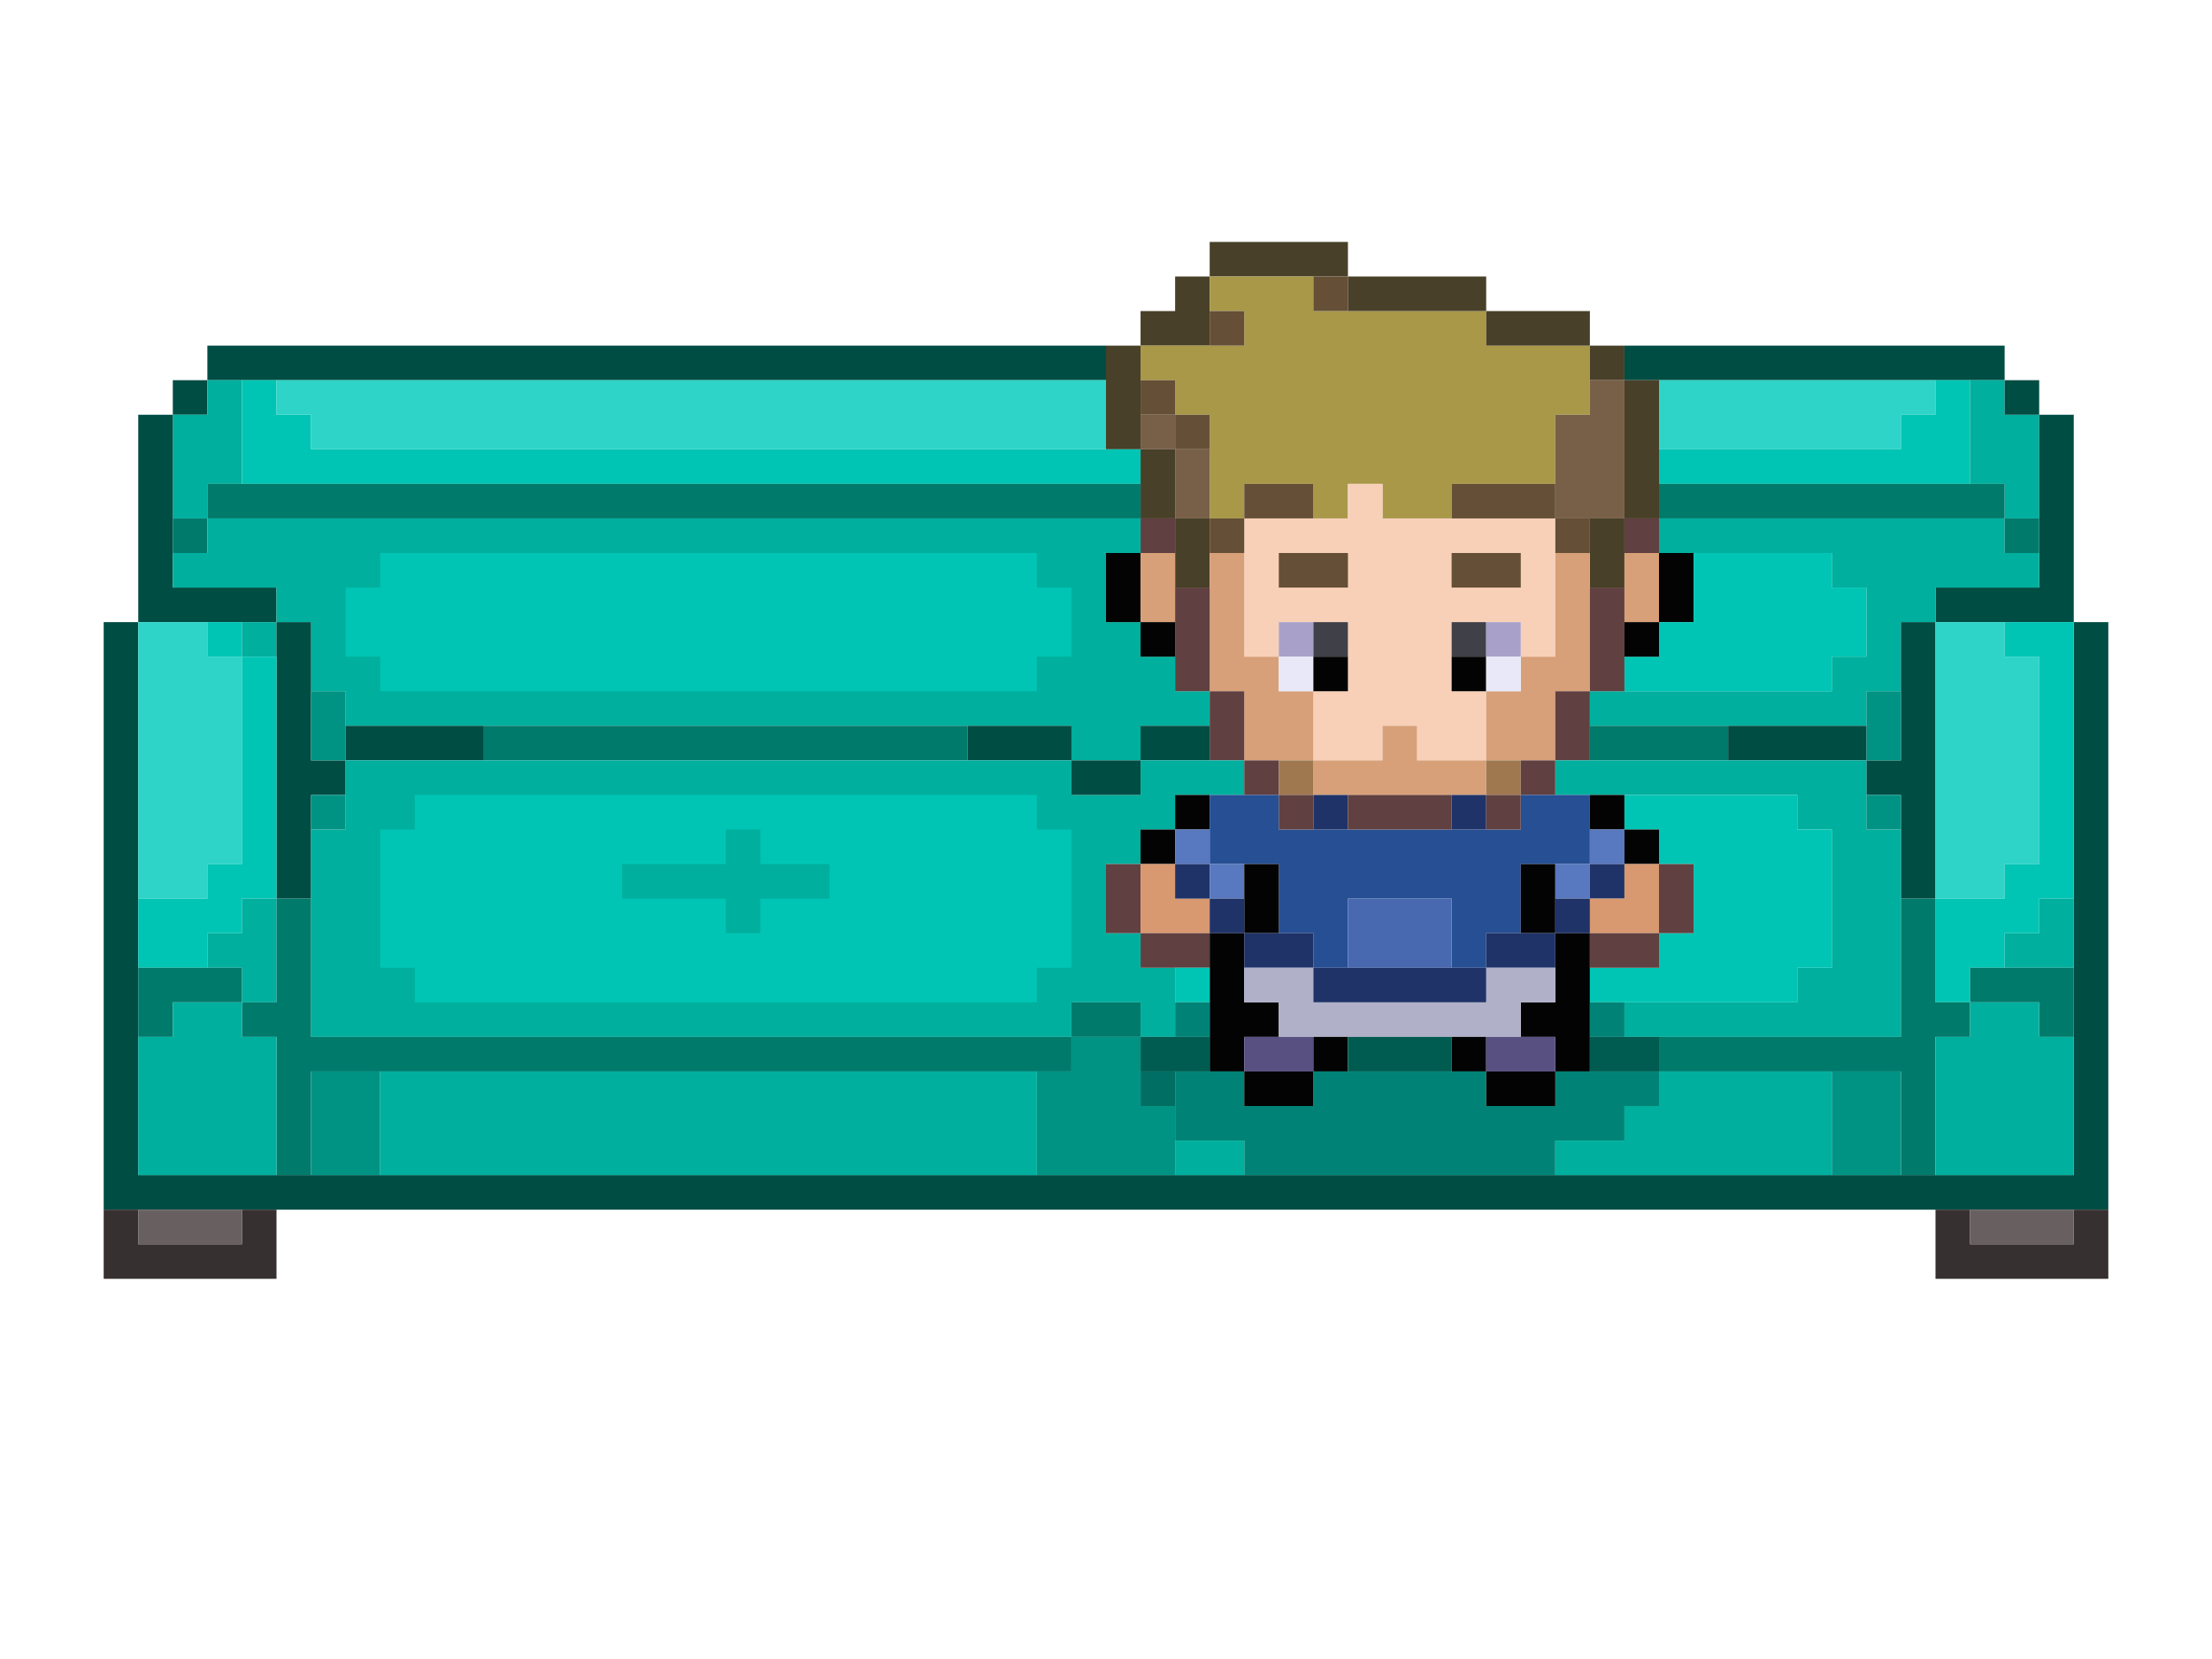
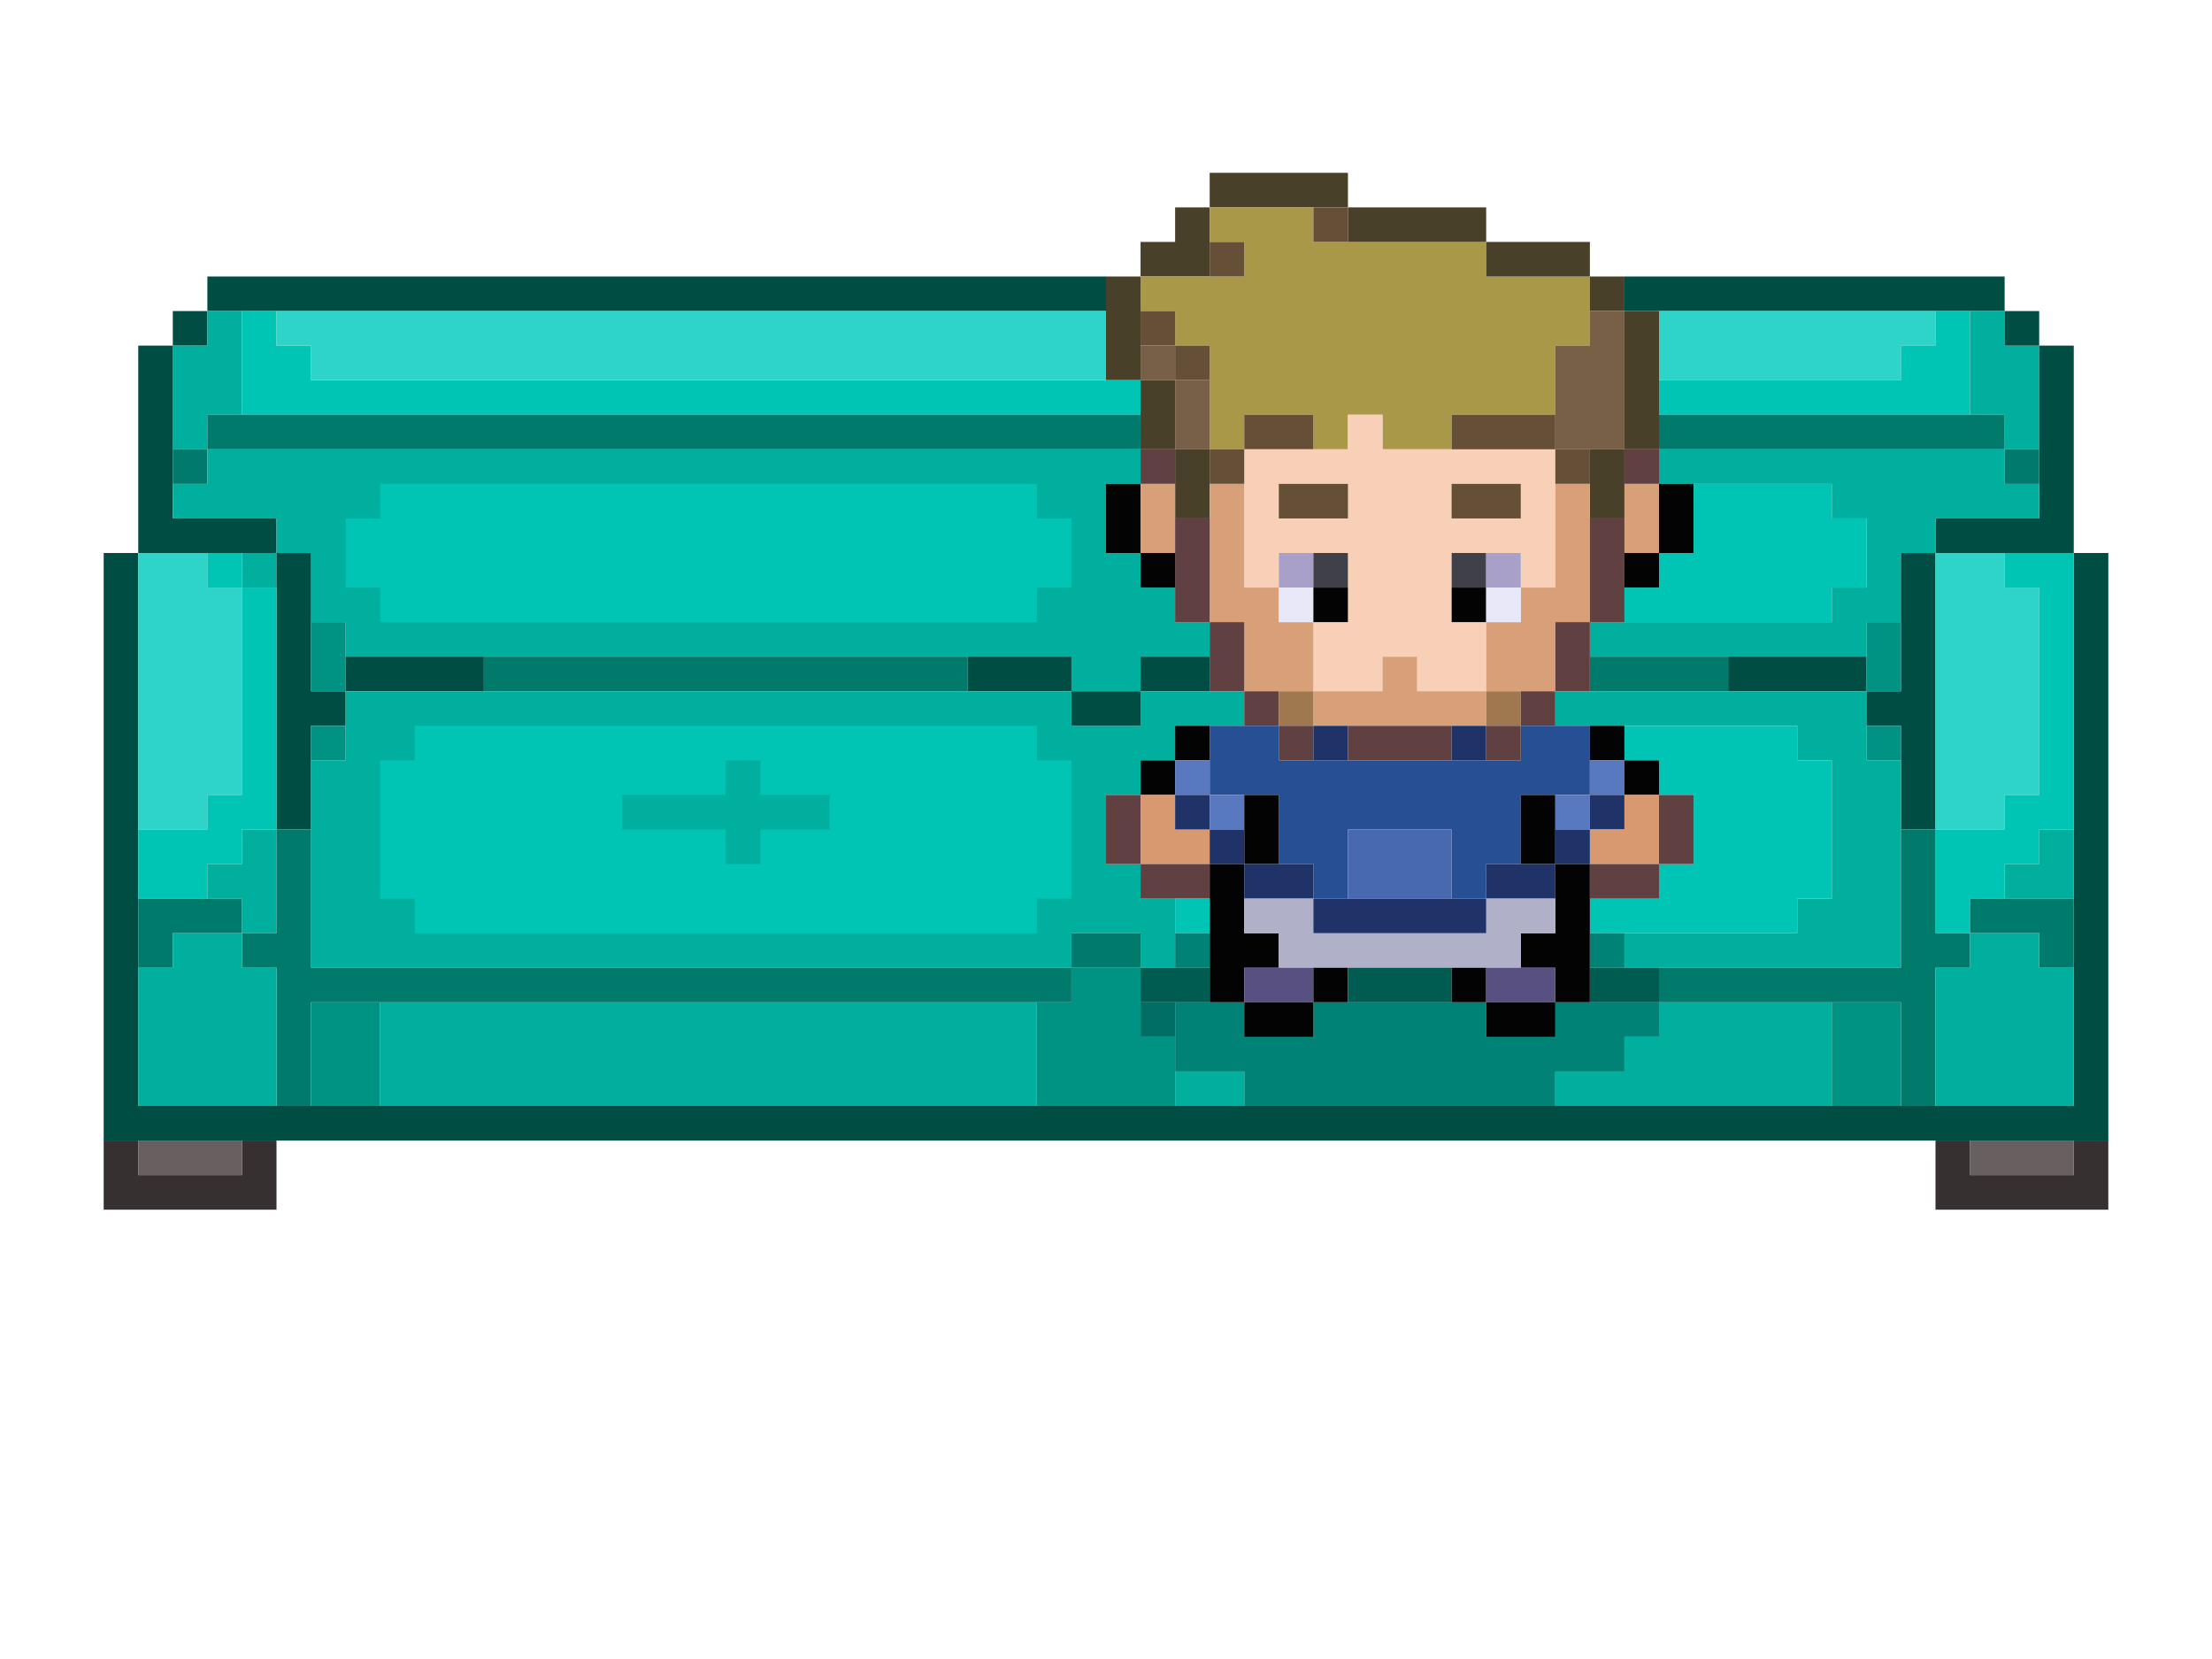
<svg xmlns="http://www.w3.org/2000/svg" version="1.1" id="Layer_1" x="0px" y="0px" width="64px" height="48px" viewBox="0 0 64 48" enable-background="new 0 0 64 48" xml:space="preserve">
-   <path fill="#484028" d="M35,7h4v1h-4V7z" />
-   <path fill="#484028" d="M34,8h1v2h-2V9h1V8z" />
-   <path fill="#A89848" d="M35,8h3v1h5v1h3v2h-1v2h-3v1h-2v-1h-1v1h-1v-1h-2v1h-1v-3h-1v-1h-1v-1h3V9h-1V8z" />
-   <path fill="#654F36" d="M38,8h1v1h-1V8z" />
-   <path fill="#484028" d="M39,8h4v1h-4V8z" />
-   <path fill="#654F36" d="M35,9h1v1h-1V9z" />
-   <path fill="#484028" d="M43,9h3v1h-3V9z" />
-   <path fill="#004D44" d="M6,10h26v1H6V10z" />
-   <path fill="#484028" d="M32,10h1v3h-1V10z" />
-   <path fill="#484028" d="M46,10h1v1h-1V10z" />
-   <path fill="#004D44" d="M47,10h11v1H47V10z" />
-   <path fill="#004D44" d="M5,11h1v1H5V11z" />
-   <path fill="#00AF9D" d="M6,11h1v3H6v1H5v-3h1V11z" />
-   <path fill="#00C5B4" d="M7,11h1v1h1v1h24v1H7V11z" />
-   <path fill="#2DD4C7" d="M8,11h24v2H9v-1H8V11z" />
-   <path fill="#654F36" d="M33,11h1v1h-1V11z" />
-   <path fill="#786048" d="M46,11h1v4h-2v-3h1V11z" />
-   <path fill="#484028" d="M47,11h1v4h-1V11z" />
-   <path fill="#2DD4C7" d="M48,11h8v1h-1v1h-7V11z" />
-   <path fill="#00C5B4" d="M56,11h1v3h-9v-1h7v-1h1V11z" />
-   <path fill="#00AF9D" d="M57,11h1v1h1v3h-1v-1h-1V11z" />
-   <path fill="#004D44" d="M58,11h1v1h-1V11z" />
-   <path fill="#004D44" d="M4,12h1v5h3v1H4V12z" />
-   <path fill="#786048" d="M33,12h1v1h-1V12z" />
-   <path fill="#654F36" d="M34,12h1v1h-1V12z" />
-   <path fill="#004D44" d="M59,12h1v6h-4v-1h3V12z" />
-   <path fill="#484028" d="M33,13h1v2h-1V13z" />
-   <path fill="#786048" d="M34,13h1v2h-1V13z" />
-   <path fill="#007A6B" d="M6,14h27v1H6V14z" />
-   <path fill="#654F36" d="M36,14h2v1h-2V14z" />
-   <path fill="#F8D0B8" d="M39,14h1v1h5v4h-1v-1h-2v2h1v2h-2v-1h-1v1h-2v-2h1v-2h-2v1h-1v-4h3V14z" />
-   <path fill="#654F36" d="M42,14h3v1h-3V14z" />
-   <path fill="#007A6B" d="M48,14h10v1H48V14z" />
-   <path fill="#007A6B" d="M5,15h1v1H5V15z" />
-   <path fill="#00AF9D" d="M6,15h27v1h-1v2h1v1h1v1h1v1h-2v1h-2v-1H10v-1H9v-2H8v-1H5v-1h1V15z" />
-   <path fill="#604040" d="M33,15h1v1h-1V15z" />
-   <path fill="#484028" d="M34,15h1v2h-1V15z" />
-   <path fill="#654F36" d="M35,15h1v1h-1V15z" />
-   <path fill="#654F36" d="M45,15h1v1h-1V15z" />
-   <path fill="#484028" d="M46,15h1v2h-1V15z" />
-   <path fill="#604040" d="M47,15h1v1h-1V15z" />
-   <path fill="#00AF9D" d="M48,15h10v1h1v1h-3v1h-1v2h-1v1h-8v-1h7v-1h1v-2h-1v-1h-5V15z" />
-   <path fill="#007A6B" d="M58,15h1v1h-1V15z" />
-   <path fill="#00C5B4" d="M11,16h19v1h1v2h-1v1H11v-1h-1v-2h1V16z" />
-   <path fill="#030303" d="M32,16h1v2h-1V16z" />
-   <path fill="#D8A078" d="M33,16h1v2h-1V16z" />
-   <path fill="#D8A078" d="M35,16h1v3h1v1h1v2h-2v-2h-1V16z" />
-   <path fill="#654F36" d="M37,16h2v1h-2V16z" />
-   <path fill="#654F36" d="M42,16h2v1h-2V16z" />
-   <path fill="#D8A078" d="M45,16h1v4h-1v2h-2v-2h1v-1h1V16z" />
-   <path fill="#D8A078" d="M47,16h1v2h-1V16z" />
-   <path fill="#030303" d="M48,16h1v2h-1V16z" />
-   <path fill="#00C5B4" d="M49,16h4v1h1v2h-1v1h-6v-1h1v-1h1V16z" />
-   <path fill="#604040" d="M34,17h1v3h-1V17z" />
-   <path fill="#604040" d="M46,17h1v3h-1V17z" />
-   <path fill="#004D44" d="M3,18h1v16h56V18h1v17H3V18z" />
-   <path fill="#2DD4C7" d="M4,18h2v1h1v6H6v1H4V18z" />
-   <path fill="#00C5B4" d="M6,18h1v1H6V18z" />
-   <path fill="#00AF9D" d="M7,18h1v1H7V18z" />
-   <path fill="#004D44" d="M8,18h1v4h1v1H9v3H8V18z" />
-   <path fill="#030303" d="M33,18h1v1h-1V18z" />
-   <path fill="#A8A0C8" d="M37,18h1v1h-1V18z" />
-   <path fill="#404048" d="M38,18h1v1h-1V18z" />
-   <path fill="#404048" d="M42,18h1v1h-1V18z" />
-   <path fill="#A8A0C8" d="M43,18h1v1h-1V18z" />
-   <path fill="#030303" d="M47,18h1v1h-1V18z" />
-   <path fill="#004D44" d="M55,18h1v8h-1v-3h-1v-1h1V18z" />
-   <path fill="#2DD4C7" d="M56,18h2v1h1v6h-1v1h-2V18z" />
-   <path fill="#00C5B4" d="M58,18h2v8h-1v1h-1v1h-1v1h-1v-3h2v-1h1v-6h-1V18z" />
-   <path fill="#00C5B4" d="M7,19h1v7H7v1H6v1H4v-2h2v-1h1V19z" />
-   <path fill="#E8E8F8" d="M37,19h1v1h-1V19z" />
-   <path fill="#030303" d="M38,19h1v1h-1V19z" />
-   <path fill="#030303" d="M42,19h1v1h-1V19z" />
-   <path fill="#E8E8F8" d="M43,19h1v1h-1V19z" />
-   <path fill="#009384" d="M9,20h1v2H9V20z" />
-   <path fill="#604040" d="M35,20h1v2h-1V20z" />
-   <path fill="#604040" d="M45,20h1v2h-1V20z" />
-   <path fill="#009384" d="M54,20h1v2h-1V20z" />
-   <path fill="#004D44" d="M10,21h4v1h-4V21z" />
-   <path fill="#007A6B" d="M14,21h14v1H14V21z" />
-   <path fill="#004D44" d="M28,21h3v1h-3V21z" />
-   <path fill="#004D44" d="M33,21h2v1h-2V21z" />
-   <path fill="#D8A078" d="M40,21h1v1h2v1h-5v-1h2V21z" />
-   <path fill="#007A6B" d="M46,21h4v1h-4V21z" />
-   <path fill="#004D44" d="M50,21h4v1h-4V21z" />
-   <path fill="#00AF9D" d="M10,22h21v1h2v-1h3v1h-2v1h-1v1h-1v2h1v1h1v2h-1v-1h-2v1H9v-6h1V22z" />
-   <path fill="#004D44" d="M31,22h2v1h-2V22z" />
-   <path fill="#604040" d="M36,22h1v1h-1V22z" />
-   <path fill="#A07850" d="M37,22h1v1h-1V22z" />
-   <path fill="#A07850" d="M43,22h1v1h-1V22z" />
-   <path fill="#604040" d="M44,22h1v1h-1V22z" />
-   <path fill="#00AF9D" d="M45,22h9v2h1v6h-8v-1h5v-1h1v-4h-1v-1h-7V22z" />
-   <path fill="#009384" d="M9,23h1v1H9V23z" />
-   <path fill="#00C5B4" d="M12,23h18v1h1v4h-1v1H12v-1h-1v-4h1V23z" />
-   <path fill="#030303" d="M34,23h1v1h-1V23z" />
-   <path fill="#264F94" d="M35,23h2v1h7v-1h2v2h-2v2h-1v1h-1v-2h-3v2h-1v-1h-1v-2h-2V23z" />
-   <path fill="#604040" d="M37,23h1v1h-1V23z" />
-   <path fill="#1F3368" d="M38,23h1v1h-1V23z" />
-   <path fill="#604040" d="M39,23h3v1h-3V23z" />
-   <path fill="#1F3368" d="M42,23h1v1h-1V23z" />
-   <path fill="#604040" d="M43,23h1v1h-1V23z" />
-   <path fill="#030303" d="M46,23h1v1h-1V23z" />
-   <path fill="#00C5B4" d="M47,23h5v1h1v4h-1v1h-6v-1h2v-1h1v-2h-1v-1h-1V23z" />
-   <path fill="#009384" d="M54,23h1v1h-1V23z" />
-   <path fill="#00AF9D" d="M21,24h1v1h2v1h-2v1h-1v-1h-3v-1h3V24z" />
-   <path fill="#030303" d="M33,24h1v1h-1V24z" />
-   <path fill="#5878C0" d="M34,24h1v1h-1V24z" />
-   <path fill="#5878C0" d="M46,24h1v1h-1V24z" />
-   <path fill="#030303" d="M47,24h1v1h-1V24z" />
-   <path fill="#604040" d="M32,25h1v2h-1V25z" />
-   <path fill="#D89870" d="M33,25h1v1h1v1h-2V25z" />
-   <path fill="#1F3368" d="M34,25h1v1h-1V25z" />
-   <path fill="#5878C0" d="M35,25h1v1h-1V25z" />
-   <path fill="#030303" d="M36,25h1v2h-1V25z" />
-   <path fill="#030303" d="M44,25h1v2h-1V25z" />
-   <path fill="#5878C0" d="M45,25h1v1h-1V25z" />
-   <path fill="#1F3368" d="M46,25h1v1h-1V25z" />
-   <path fill="#D89870" d="M47,25h1v2h-2v-1h1V25z" />
-   <path fill="#604040" d="M48,25h1v2h-1V25z" />
-   <path fill="#00AF9D" d="M7,26h1v3H7v-1H6v-1h1V26z" />
-   <path fill="#007A6B" d="M8,26h1v4h22v1H9v3H8v-4H7v-1h1V26z" />
-   <path fill="#1F3368" d="M35,26h1v1h-1V26z" />
-   <path fill="#4868B0" d="M39,26h3v2h-3V26z" />
-   <path fill="#1F3368" d="M45,26h1v1h-1V26z" />
-   <path fill="#007A6B" d="M55,26h1v3h1v1h-1v4h-1v-3h-7v-1h7V26z" />
-   <path fill="#00AF9D" d="M59,26h1v2h-2v-1h1V26z" />
-   <path fill="#604040" d="M33,27h2v1h-2V27z" />
-   <path fill="#030303" d="M35,27h1v2h1v1h-1v1h-1V27z" />
-   <path fill="#1F3368" d="M36,27h2v1h-2V27z" />
-   <path fill="#1F3368" d="M43,27h2v1h-2V27z" />
-   <path fill="#030303" d="M45,27h1v4h-1v-1h-1v-1h1V27z" />
-   <path fill="#604040" d="M46,27h2v1h-2V27z" />
-   <path fill="#007A6B" d="M4,28h3v1H5v1H4V28z" />
-   <path fill="#00C5B4" d="M34,28h1v1h-1V28z" />
-   <path fill="#B0B0C8" d="M36,28h2v1h5v-1h2v1h-1v1h-7v-1h-1V28z" />
-   <path fill="#1F3368" d="M38,28h5v1h-5V28z" />
-   <path fill="#007A6B" d="M57,28h3v2h-1v-1h-2V28z" />
-   <path fill="#00AF9D" d="M5,29h2v1h1v4H4v-4h1V29z" />
-   <path fill="#007A6B" d="M31,29h2v1h-2V29z" />
-   <path fill="#008376" d="M34,29h1v1h-1V29z" />
-   <path fill="#008376" d="M46,29h1v1h-1V29z" />
-   <path fill="#00AF9D" d="M57,29h2v1h1v4h-4v-4h1V29z" />
-   <path fill="#009384" d="M31,30h2v2h1v2h-4v-3h1V30z" />
-   <path fill="#005B50" d="M33,30h2v1h-2V30z" />
-   <path fill="#585080" d="M36,30h2v1h-2V30z" />
-   <path fill="#030303" d="M38,30h1v1h-1V30z" />
-   <path fill="#005B50" d="M39,30h3v1h-3V30z" />
-   <path fill="#030303" d="M42,30h1v1h-1V30z" />
-   <path fill="#585080" d="M43,30h2v1h-2V30z" />
-   <path fill="#005B50" d="M46,30h2v1h-2V30z" />
-   <path fill="#009384" d="M9,31h2v3H9V31z" />
-   <path fill="#00AF9D" d="M11,31h19v3H11V31z" />
-   <path fill="#006E63" d="M33,31h1v1h-1V31z" />
-   <path fill="#008376" d="M34,31h2v1h2v-1h5v1h2v-1h3v1h-1v1h-2v1h-9v-1h-2V31z" />
-   <path fill="#030303" d="M36,31h2v1h-2V31z" />
-   <path fill="#030303" d="M43,31h2v1h-2V31z" />
-   <path fill="#00AF9D" d="M48,31h5v3h-8v-1h2v-1h1V31z" />
-   <path fill="#009384" d="M53,31h2v3h-2V31z" />
-   <path fill="#00AF9D" d="M34,33h2v1h-2V33z" />
-   <path fill="#373031" d="M3,35h1v1h3v-1h1v2H3V35z" />
-   <path fill="#686060" d="M4,35h3v1H4V35z" />
-   <path fill="#373031" d="M56,35h1v1h3v-1h1v2h-5V35z" />
-   <path fill="#686060" d="M57,35h3v1h-3V35z" />
+   <path fill="#484028" d="M35,5h4v1h-4V5z" />
+   <path fill="#484028" d="M34,6h1v2h-2V7h1V6z" />
+   <path fill="#A89848" d="M35,6h3v1h5v1h3v2h-1v2h-3v1h-2v-1h-1v1h-1v-1h-2v1h-1v-3h-1V9h-1V8h3V7h-1V6z" />
+   <path fill="#654F36" d="M38,6h1v1h-1V6z" />
+   <path fill="#484028" d="M39,6h4v1h-4V6z" />
+   <path fill="#654F36" d="M35,7h1v1h-1V7z" />
+   <path fill="#484028" d="M43,7h3v1h-3V7z" />
+   <path fill="#004D44" d="M6,8h26v1H6V8z" />
+   <path fill="#484028" d="M32,8h1v3h-1V8z" />
+   <path fill="#484028" d="M46,8h1v1h-1V8z" />
+   <path fill="#004D44" d="M47,8h11v1H47V8z" />
+   <path fill="#004D44" d="M5,9h1v1H5V9z" />
+   <path fill="#00AF9D" d="M6,9h1v3H6v1H5v-3h1V9z" />
+   <path fill="#00C5B4" d="M7,9h1v1h1v1h24v1H7V9z" />
+   <path fill="#2DD4C7" d="M8,9h24v2H9v-1H8V9z" />
+   <path fill="#654F36" d="M33,9h1v1h-1V9z" />
+   <path fill="#786048" d="M46,9h1v4h-2v-3h1V9z" />
+   <path fill="#484028" d="M47,9h1v4h-1V9z" />
+   <path fill="#2DD4C7" d="M48,9h8v1h-1v1h-7V9z" />
+   <path fill="#00C5B4" d="M56,9h1v3h-9v-1h7v-1h1V9z" />
+   <path fill="#00AF9D" d="M57,9h1v1h1v3h-1v-1h-1V9z" />
+   <path fill="#004D44" d="M58,9h1v1h-1V9z" />
+   <path fill="#004D44" d="M4,10h1v5h3v1H4V10z" />
+   <path fill="#786048" d="M33,10h1v1h-1V10z" />
+   <path fill="#654F36" d="M34,10h1v1h-1V10z" />
+   <path fill="#004D44" d="M59,10h1v6h-4v-1h3V10z" />
+   <path fill="#484028" d="M33,11h1v2h-1V11z" />
+   <path fill="#786048" d="M34,11h1v2h-1V11z" />
+   <path fill="#007A6B" d="M6,12h27v1H6V12z" />
+   <path fill="#654F36" d="M36,12h2v1h-2V12z" />
+   <path fill="#F8D0B8" d="M39,12h1v1h5v4h-1v-1h-2v2h1v2h-2v-1h-1v1h-2v-2h1v-2h-2v1h-1v-4h3V12z" />
+   <path fill="#654F36" d="M42,12h3v1h-3V12z" />
+   <path fill="#007A6B" d="M48,12h10v1H48V12z" />
+   <path fill="#007A6B" d="M5,13h1v1H5V13z" />
+   <path fill="#00AF9D" d="M6,13h27v1h-1v2h1v1h1v1h1v1h-2v1h-2v-1H10v-1H9v-2H8v-1H5v-1h1V13z" />
+   <path fill="#604040" d="M33,13h1v1h-1V13z" />
+   <path fill="#484028" d="M34,13h1v2h-1V13z" />
+   <path fill="#654F36" d="M35,13h1v1h-1V13z" />
+   <path fill="#654F36" d="M45,13h1v1h-1V13z" />
+   <path fill="#484028" d="M46,13h1v2h-1V13z" />
+   <path fill="#604040" d="M47,13h1v1h-1V13z" />
+   <path fill="#00AF9D" d="M48,13h10v1h1v1h-3v1h-1v2h-1v1h-8v-1h7v-1h1v-2h-1v-1h-5V13z" />
+   <path fill="#007A6B" d="M58,13h1v1h-1V13z" />
+   <path fill="#00C5B4" d="M11,14h19v1h1v2h-1v1H11v-1h-1v-2h1V14z" />
+   <path fill="#030303" d="M32,14h1v2h-1V14z" />
+   <path fill="#D8A078" d="M33,14h1v2h-1V14z" />
+   <path fill="#D8A078" d="M35,14h1v3h1v1h1v2h-2v-2h-1V14z" />
+   <path fill="#654F36" d="M37,14h2v1h-2V14z" />
+   <path fill="#654F36" d="M42,14h2v1h-2V14z" />
+   <path fill="#D8A078" d="M45,14h1v4h-1v2h-2v-2h1v-1h1V14z" />
+   <path fill="#D8A078" d="M47,14h1v2h-1V14z" />
+   <path fill="#030303" d="M48,14h1v2h-1V14z" />
+   <path fill="#00C5B4" d="M49,14h4v1h1v2h-1v1h-6v-1h1v-1h1V14z" />
+   <path fill="#604040" d="M34,15h1v3h-1V15z" />
+   <path fill="#604040" d="M46,15h1v3h-1V15z" />
+   <path fill="#004D44" d="M3,16h1v16h56V16h1v17H3V16z" />
+   <path fill="#2DD4C7" d="M4,16h2v1h1v6H6v1H4V16z" />
+   <path fill="#00C5B4" d="M6,16h1v1H6V16z" />
+   <path fill="#00AF9D" d="M7,16h1v1H7V16z" />
+   <path fill="#004D44" d="M8,16h1v4h1v1H9v3H8V16z" />
+   <path fill="#030303" d="M33,16h1v1h-1V16z" />
+   <path fill="#A8A0C8" d="M37,16h1v1h-1V16z" />
+   <path fill="#404048" d="M38,16h1v1h-1V16z" />
+   <path fill="#404048" d="M42,16h1v1h-1V16z" />
+   <path fill="#A8A0C8" d="M43,16h1v1h-1V16z" />
+   <path fill="#030303" d="M47,16h1v1h-1V16z" />
+   <path fill="#004D44" d="M55,16h1v8h-1v-3h-1v-1h1V16z" />
+   <path fill="#2DD4C7" d="M56,16h2v1h1v6h-1v1h-2V16z" />
+   <path fill="#00C5B4" d="M58,16h2v8h-1v1h-1v1h-1v1h-1v-3h2v-1h1v-6h-1V16z" />
+   <path fill="#00C5B4" d="M7,17h1v7H7v1H6v1H4v-2h2v-1h1V17z" />
+   <path fill="#E8E8F8" d="M37,17h1v1h-1V17z" />
+   <path fill="#030303" d="M38,17h1v1h-1V17z" />
+   <path fill="#030303" d="M42,17h1v1h-1V17z" />
+   <path fill="#E8E8F8" d="M43,17h1v1h-1V17z" />
+   <path fill="#009384" d="M9,18h1v2H9V18z" />
+   <path fill="#604040" d="M35,18h1v2h-1V18z" />
+   <path fill="#604040" d="M45,18h1v2h-1V18z" />
+   <path fill="#009384" d="M54,18h1v2h-1V18z" />
+   <path fill="#004D44" d="M10,19h4v1h-4V19z" />
+   <path fill="#007A6B" d="M14,19h14v1H14V19z" />
+   <path fill="#004D44" d="M28,19h3v1h-3V19z" />
+   <path fill="#004D44" d="M33,19h2v1h-2V19z" />
+   <path fill="#D8A078" d="M40,19h1v1h2v1h-5v-1h2V19z" />
+   <path fill="#007A6B" d="M46,19h4v1h-4V19z" />
+   <path fill="#004D44" d="M50,19h4v1h-4V19z" />
+   <path fill="#00AF9D" d="M10,20h21v1h2v-1h3v1h-2v1h-1v1h-1v2h1v1h1v2h-1v-1h-2v1H9v-6h1V20z" />
+   <path fill="#004D44" d="M31,20h2v1h-2V20z" />
+   <path fill="#604040" d="M36,20h1v1h-1V20z" />
+   <path fill="#A07850" d="M37,20h1v1h-1V20z" />
+   <path fill="#A07850" d="M43,20h1v1h-1V20z" />
+   <path fill="#604040" d="M44,20h1v1h-1V20z" />
+   <path fill="#00AF9D" d="M45,20h9v2h1v6h-8v-1h5v-1h1v-4h-1v-1h-7V20z" />
+   <path fill="#009384" d="M9,21h1v1H9V21z" />
+   <path fill="#00C5B4" d="M12,21h18v1h1v4h-1v1H12v-1h-1v-4h1V21z" />
+   <path fill="#030303" d="M34,21h1v1h-1V21z" />
+   <path fill="#264F94" d="M35,21h2v1h7v-1h2v2h-2v2h-1v1h-1v-2h-3v2h-1v-1h-1v-2h-2V21z" />
+   <path fill="#604040" d="M37,21h1v1h-1V21z" />
+   <path fill="#1F3368" d="M38,21h1v1h-1V21z" />
+   <path fill="#604040" d="M39,21h3v1h-3V21z" />
+   <path fill="#1F3368" d="M42,21h1v1h-1V21z" />
+   <path fill="#604040" d="M43,21h1v1h-1V21z" />
+   <path fill="#030303" d="M46,21h1v1h-1V21z" />
+   <path fill="#00C5B4" d="M47,21h5v1h1v4h-1v1h-6v-1h2v-1h1v-2h-1v-1h-1V21z" />
+   <path fill="#009384" d="M54,21h1v1h-1V21z" />
+   <path fill="#00AF9D" d="M21,22h1v1h2v1h-2v1h-1v-1h-3v-1h3V22z" />
+   <path fill="#030303" d="M33,22h1v1h-1V22z" />
+   <path fill="#5878C0" d="M34,22h1v1h-1V22z" />
+   <path fill="#5878C0" d="M46,22h1v1h-1V22z" />
+   <path fill="#030303" d="M47,22h1v1h-1V22z" />
+   <path fill="#604040" d="M32,23h1v2h-1V23z" />
+   <path fill="#D89870" d="M33,23h1v1h1v1h-2V23z" />
+   <path fill="#1F3368" d="M34,23h1v1h-1V23z" />
+   <path fill="#5878C0" d="M35,23h1v1h-1V23z" />
+   <path fill="#030303" d="M36,23h1v2h-1V23z" />
+   <path fill="#030303" d="M44,23h1v2h-1V23z" />
+   <path fill="#5878C0" d="M45,23h1v1h-1V23z" />
+   <path fill="#1F3368" d="M46,23h1v1h-1V23z" />
+   <path fill="#D89870" d="M47,23h1v2h-2v-1h1V23z" />
+   <path fill="#604040" d="M48,23h1v2h-1V23z" />
+   <path fill="#00AF9D" d="M7,24h1v3H7v-1H6v-1h1V24z" />
+   <path fill="#007A6B" d="M8,24h1v4h22v1H9v3H8v-4H7v-1h1V24z" />
+   <path fill="#1F3368" d="M35,24h1v1h-1V24z" />
+   <path fill="#4868B0" d="M39,24h3v2h-3V24z" />
+   <path fill="#1F3368" d="M45,24h1v1h-1V24z" />
+   <path fill="#007A6B" d="M55,24h1v3h1v1h-1v4h-1v-3h-7v-1h7V24z" />
+   <path fill="#00AF9D" d="M59,24h1v2h-2v-1h1V24z" />
+   <path fill="#604040" d="M33,25h2v1h-2V25z" />
+   <path fill="#030303" d="M35,25h1v2h1v1h-1v1h-1V25z" />
+   <path fill="#1F3368" d="M36,25h2v1h-2V25z" />
+   <path fill="#1F3368" d="M43,25h2v1h-2V25z" />
+   <path fill="#030303" d="M45,25h1v4h-1v-1h-1v-1h1V25z" />
+   <path fill="#604040" d="M46,25h2v1h-2V25z" />
+   <path fill="#007A6B" d="M4,26h3v1H5v1H4V26z" />
+   <path fill="#00C5B4" d="M34,26h1v1h-1V26z" />
+   <path fill="#B0B0C8" d="M36,26h2v1h5v-1h2v1h-1v1h-7v-1h-1V26z" />
+   <path fill="#1F3368" d="M38,26h5v1h-5V26z" />
+   <path fill="#007A6B" d="M57,26h3v2h-1v-1h-2V26z" />
+   <path fill="#00AF9D" d="M5,27h2v1h1v4H4v-4h1V27z" />
+   <path fill="#007A6B" d="M31,27h2v1h-2V27z" />
+   <path fill="#008376" d="M34,27h1v1h-1V27z" />
+   <path fill="#008376" d="M46,27h1v1h-1V27z" />
+   <path fill="#00AF9D" d="M57,27h2v1h1v4h-4v-4h1V27z" />
+   <path fill="#009384" d="M31,28h2v2h1v2h-4v-3h1V28z" />
+   <path fill="#005B50" d="M33,28h2v1h-2V28z" />
+   <path fill="#585080" d="M36,28h2v1h-2V28z" />
+   <path fill="#030303" d="M38,28h1v1h-1V28z" />
+   <path fill="#005B50" d="M39,28h3v1h-3V28z" />
+   <path fill="#030303" d="M42,28h1v1h-1V28z" />
+   <path fill="#585080" d="M43,28h2v1h-2V28z" />
+   <path fill="#005B50" d="M46,28h2v1h-2V28z" />
+   <path fill="#009384" d="M9,29h2v3H9V29z" />
+   <path fill="#00AF9D" d="M11,29h19v3H11V29z" />
+   <path fill="#006E63" d="M33,29h1v1h-1V29z" />
+   <path fill="#008376" d="M34,29h2v1h2v-1h5v1h2v-1h3v1h-1v1h-2v1h-9v-1h-2V29z" />
+   <path fill="#030303" d="M36,29h2v1h-2V29z" />
+   <path fill="#030303" d="M43,29h2v1h-2V29z" />
+   <path fill="#00AF9D" d="M48,29h5v3h-8v-1h2v-1h1V29z" />
+   <path fill="#009384" d="M53,29h2v3h-2V29z" />
+   <path fill="#00AF9D" d="M34,31h2v1h-2V31z" />
+   <path fill="#373031" d="M3,33h1v1h3v-1h1v2H3V33z" />
+   <path fill="#686060" d="M4,33h3v1H4V33z" />
+   <path fill="#373031" d="M56,33h1v1h3v-1h1v2h-5V33z" />
+   <path fill="#686060" d="M57,33h3v1h-3V33z" />
</svg>
